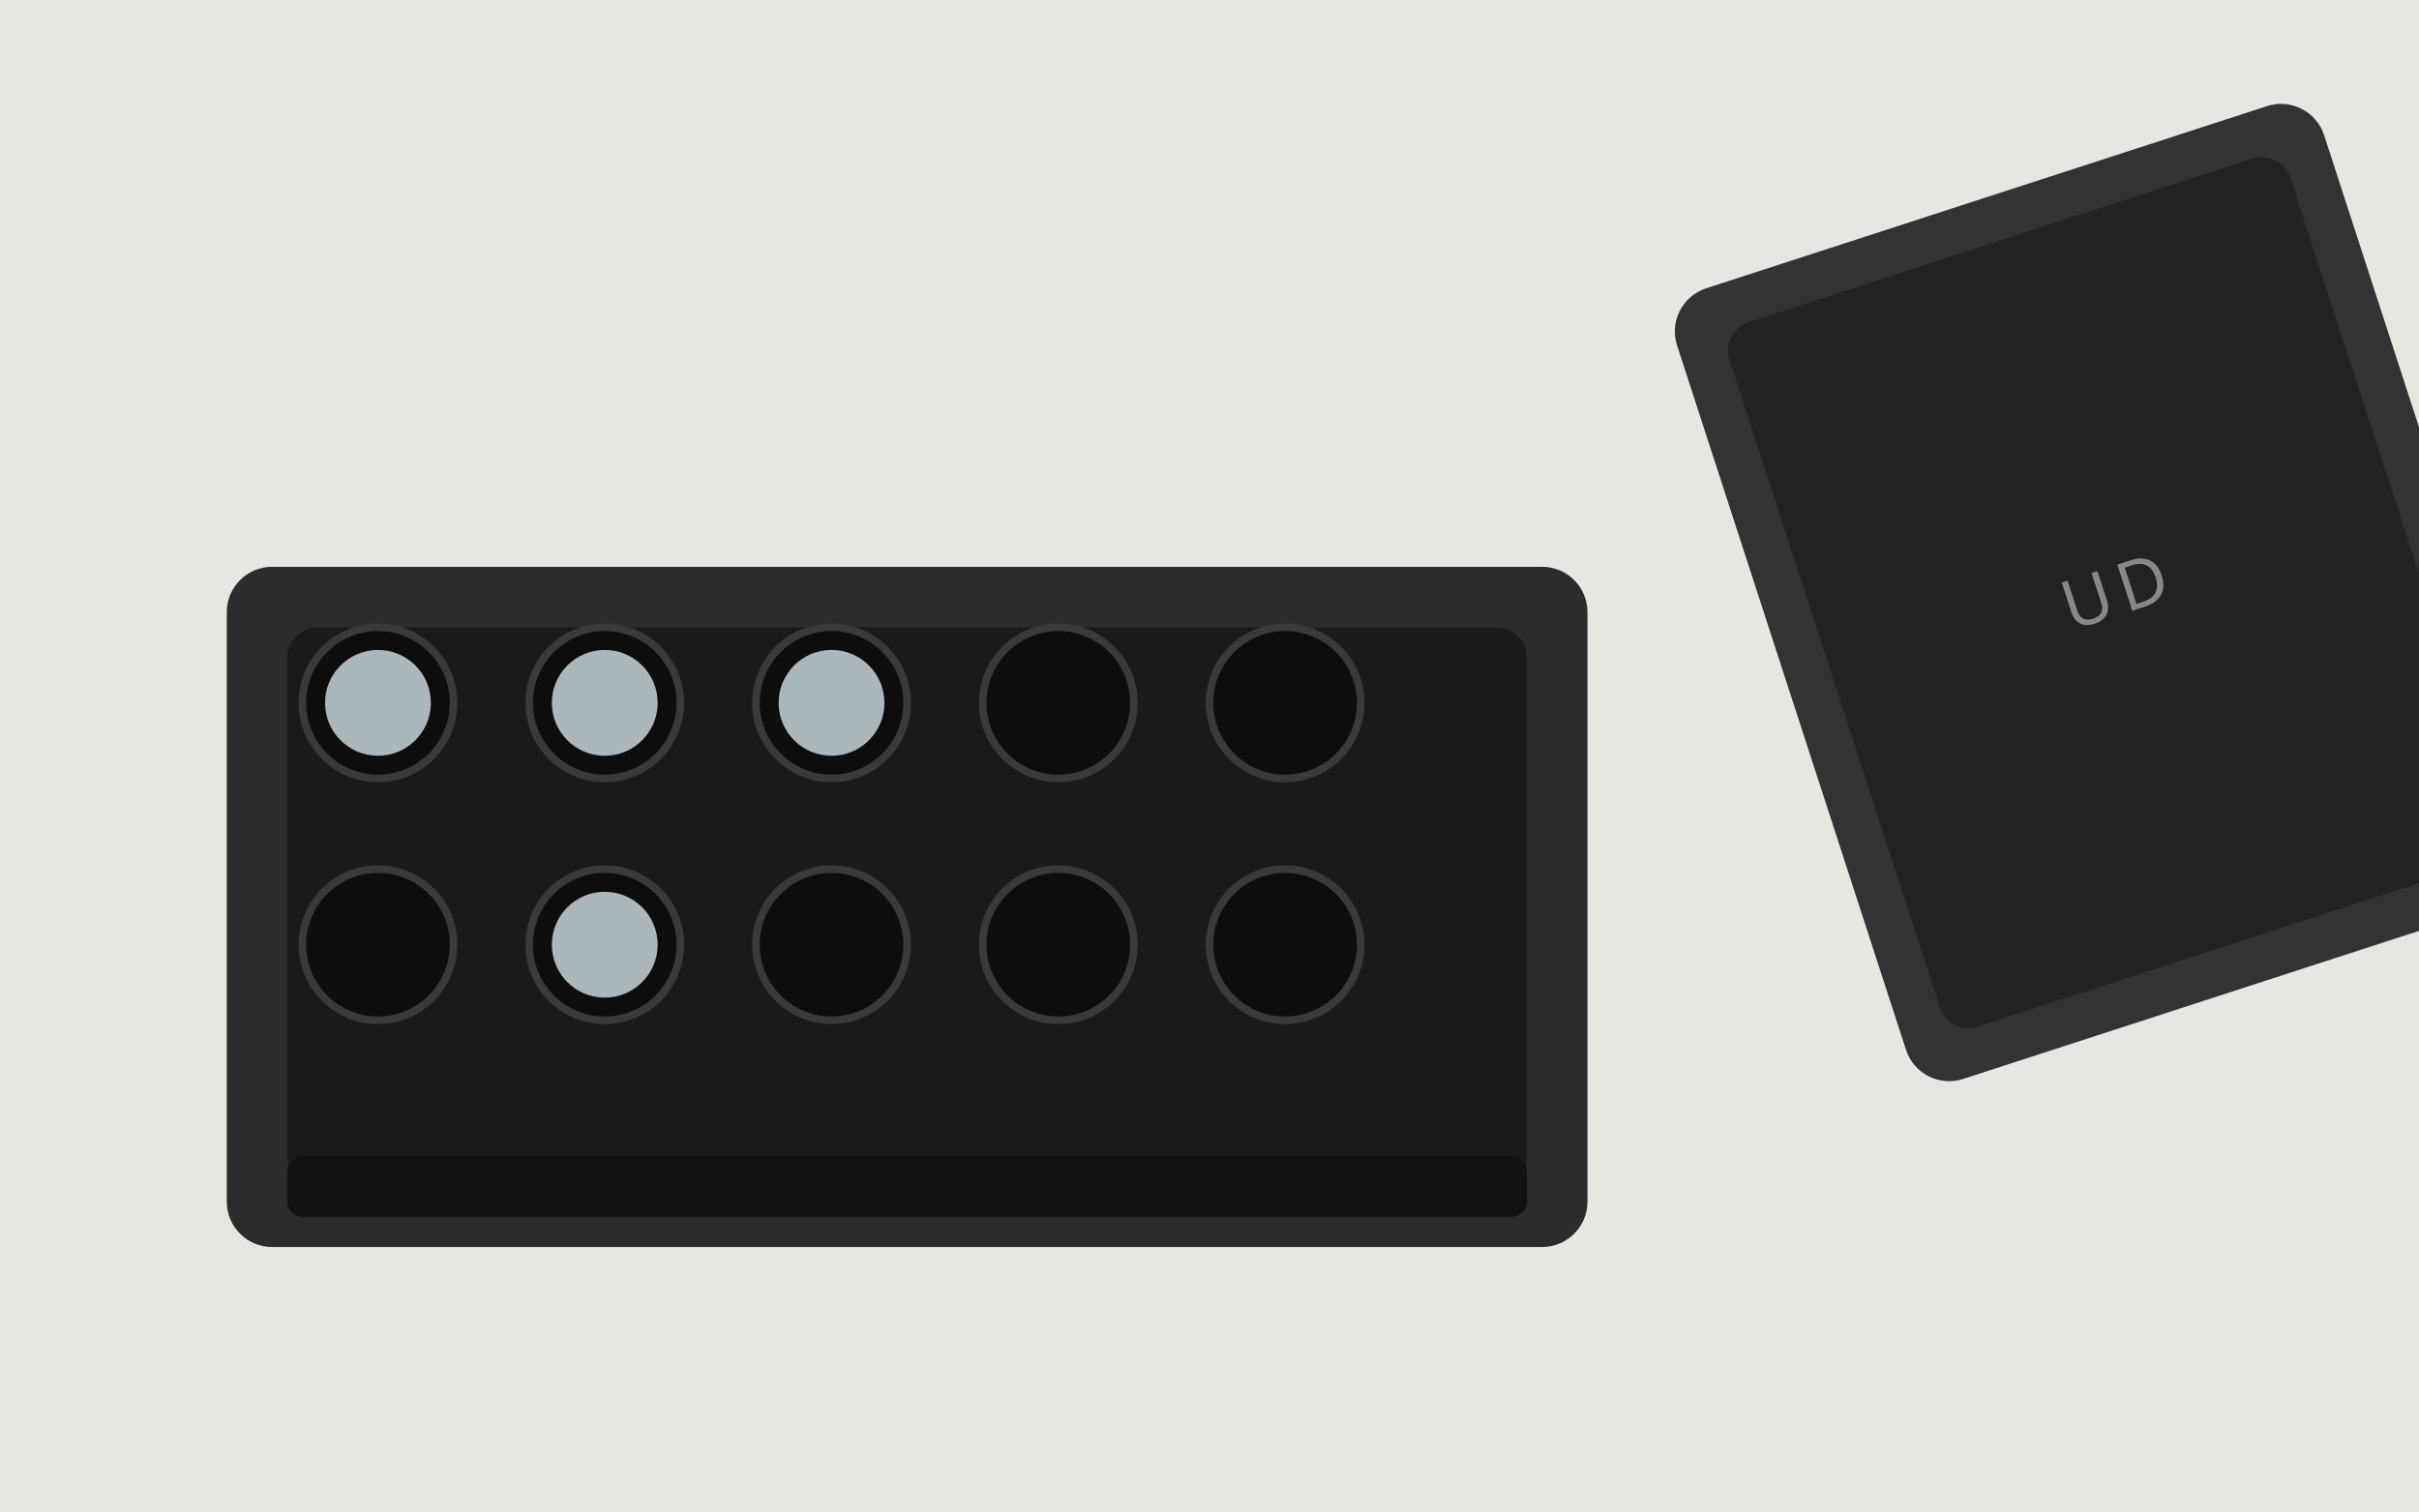
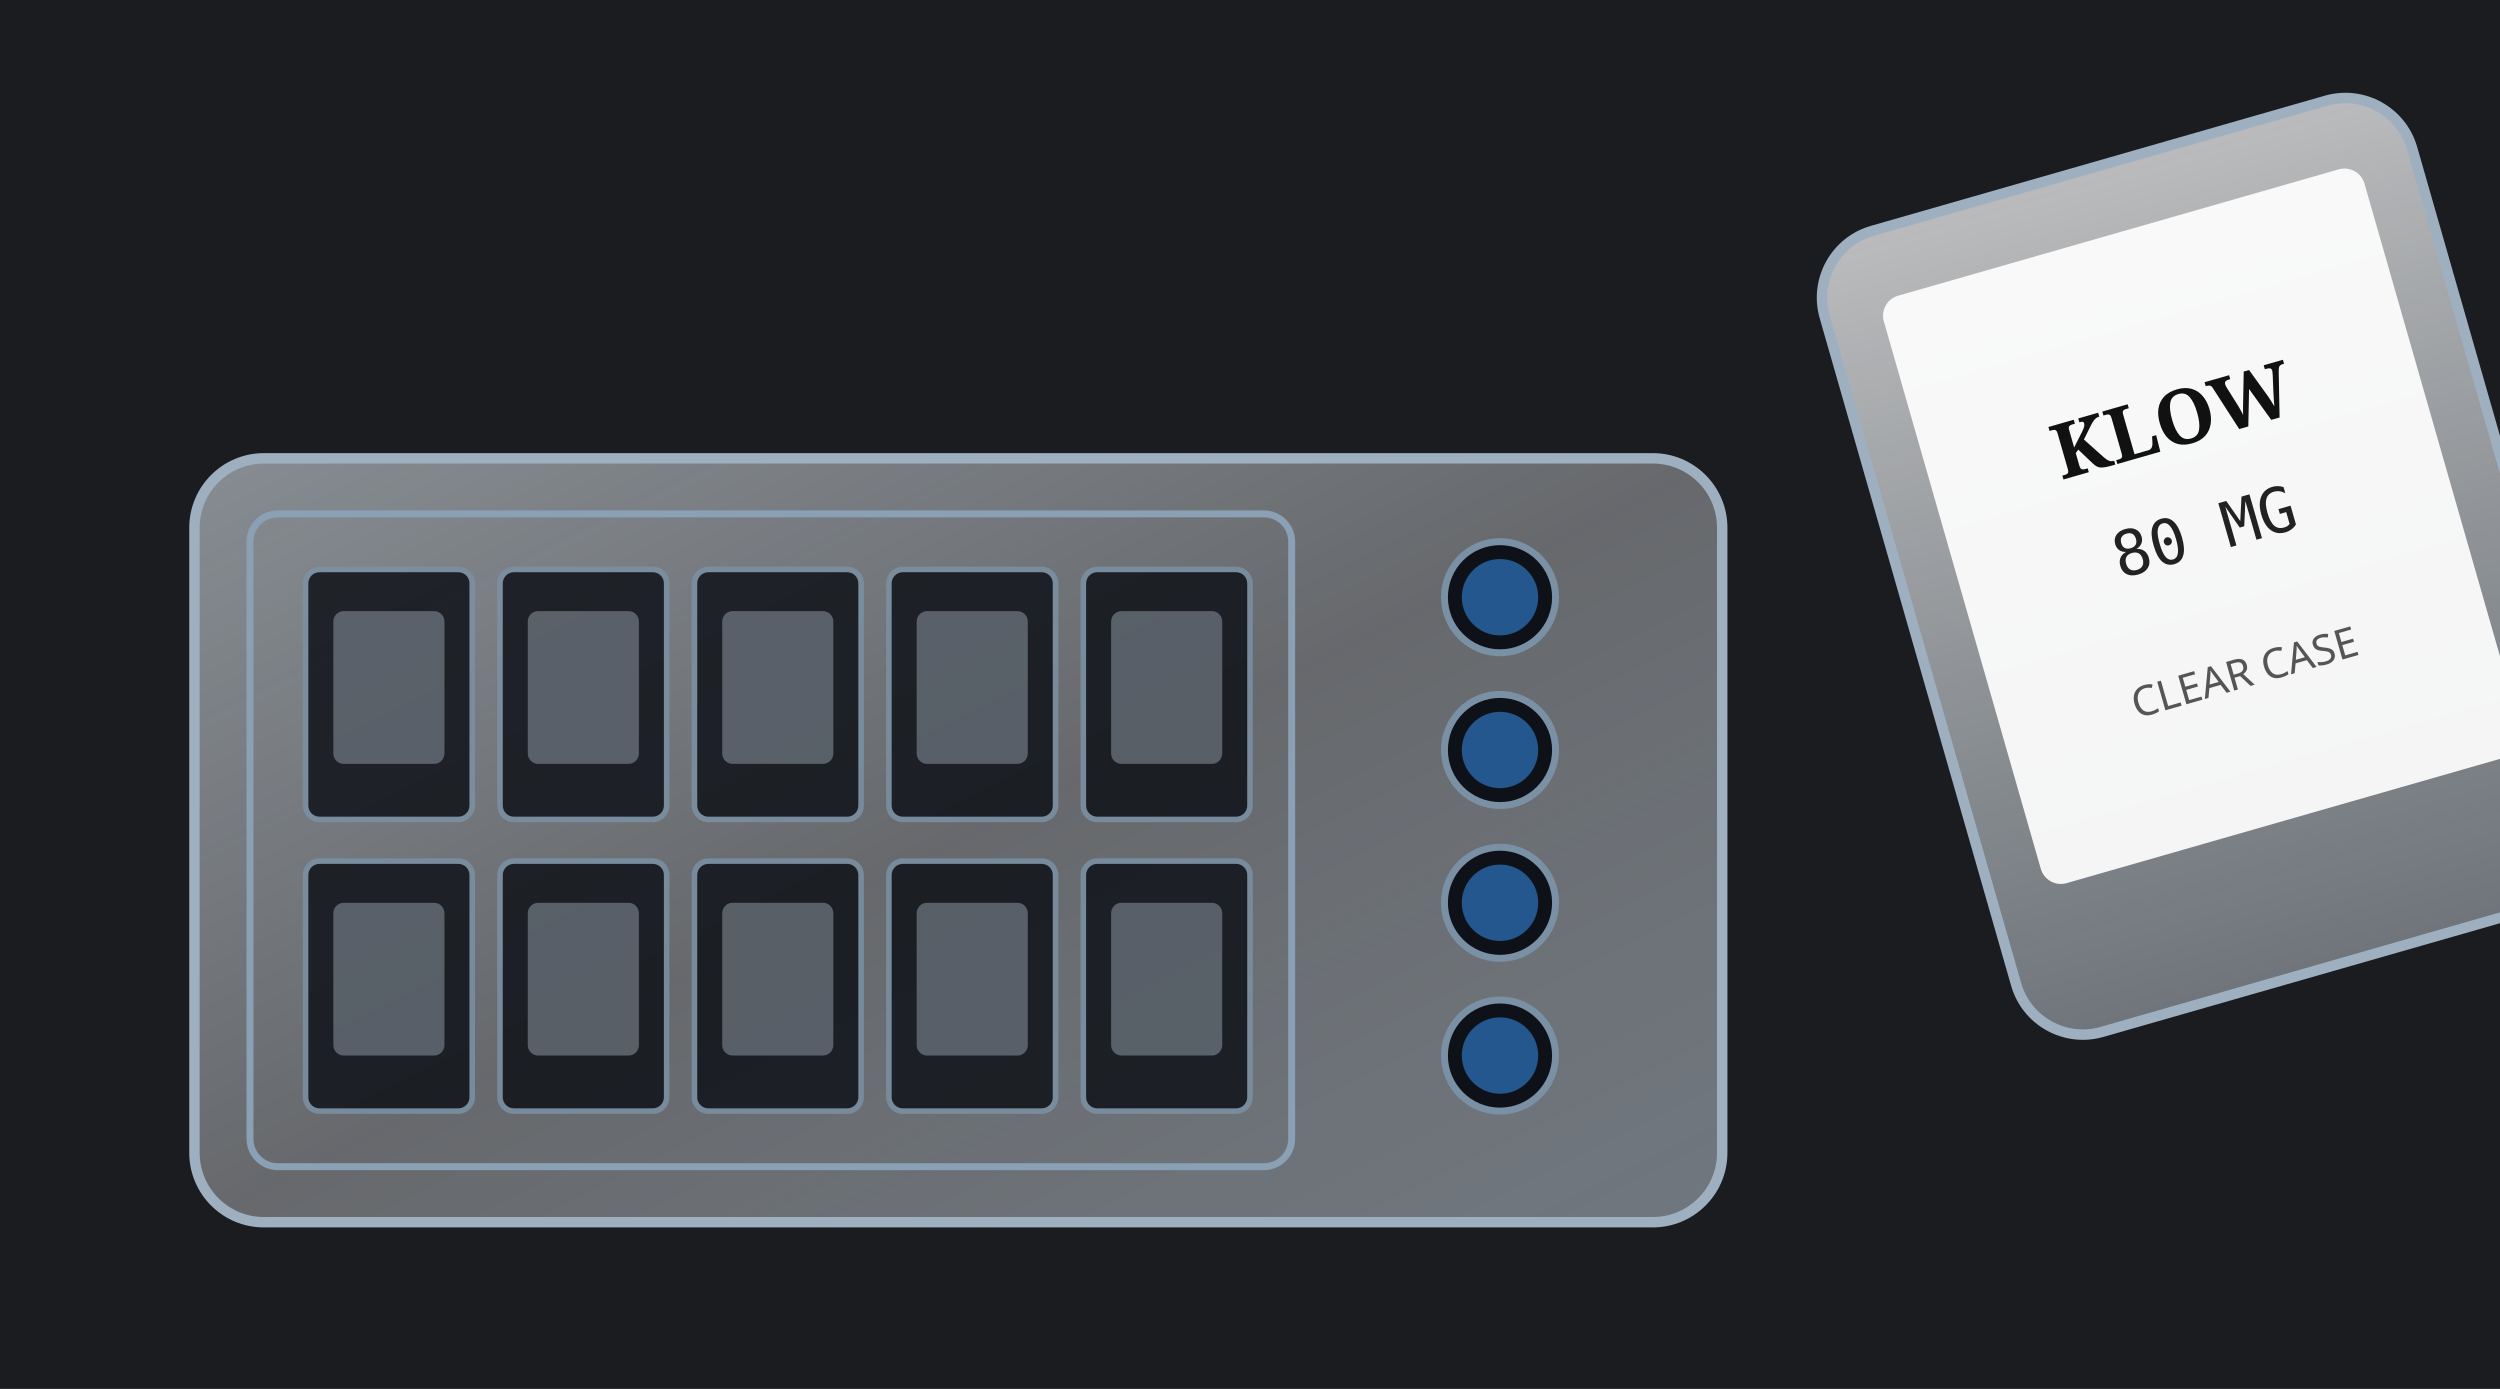
- <svg xmlns="http://www.w3.org/2000/svg" viewBox="0 0 320 200" width="640" height="400">
-   <rect width="320" height="200" fill="#e8e6e1" />
-   <g transform="translate(30,55)">
-     <rect x="0" y="20" width="180" height="90" rx="6" fill="#2c2c2c" />
-     <rect x="8" y="28" width="164" height="74" rx="4" fill="#1a1a1a" />
-     <circle cx="20" cy="38" r="10" fill="#0d0d0d" stroke="#3a3a3a" stroke-width="1" />
-     <circle cx="20" cy="38" r="7" fill="#c8d4dc" opacity="0.85" />
-     <circle cx="50" cy="38" r="10" fill="#0d0d0d" stroke="#3a3a3a" stroke-width="1" />
-     <circle cx="50" cy="38" r="7" fill="#c8d4dc" opacity="0.85" />
-     <circle cx="80" cy="38" r="10" fill="#0d0d0d" stroke="#3a3a3a" stroke-width="1" />
-     <circle cx="80" cy="38" r="7" fill="#c8d4dc" opacity="0.85" />
-     <circle cx="110" cy="38" r="10" fill="#0d0d0d" stroke="#3a3a3a" stroke-width="1" />
-     <circle cx="140" cy="38" r="10" fill="#0d0d0d" stroke="#3a3a3a" stroke-width="1" />
-     <circle cx="20" cy="70" r="10" fill="#0d0d0d" stroke="#3a3a3a" stroke-width="1" />
-     <circle cx="50" cy="70" r="10" fill="#0d0d0d" stroke="#3a3a3a" stroke-width="1" />
-     <circle cx="50" cy="70" r="7" fill="#c8d4dc" opacity="0.85" />
-     <circle cx="80" cy="70" r="10" fill="#0d0d0d" stroke="#3a3a3a" stroke-width="1" />
-     <circle cx="110" cy="70" r="10" fill="#0d0d0d" stroke="#3a3a3a" stroke-width="1" />
-     <circle cx="140" cy="70" r="10" fill="#0d0d0d" stroke="#3a3a3a" stroke-width="1" />
-     <rect x="8" y="98" width="164" height="8" rx="2" fill="#111" />
+ <svg xmlns="http://www.w3.org/2000/svg" viewBox="0 0 360 200" width="720" height="400">
+   <defs>
+     <linearGradient id="glass" x1="0" y1="0" x2="1" y2="1">
+       <stop offset="0%" stop-color="#dfe8ef" stop-opacity="0.55" />
+       <stop offset="50%" stop-color="#f4f7fa" stop-opacity="0.35" />
+       <stop offset="100%" stop-color="#c5d2de" stop-opacity="0.5" />
+     </linearGradient>
+     <linearGradient id="lid" x1="0" y1="0" x2="0" y2="1">
+       <stop offset="0%" stop-color="#ffffff" stop-opacity="0.7" />
+       <stop offset="100%" stop-color="#d8e2ea" stop-opacity="0.45" />
+     </linearGradient>
+   </defs>
+   <rect width="360" height="200" fill="#1a1c20" />
+   <g transform="translate(28,48)">
+     <rect x="0" y="18" width="220" height="110" rx="10" fill="url(#glass)" stroke="#9eb0c0" stroke-width="1.5" />
+     <rect x="8" y="26" width="150" height="94" rx="4" fill="none" stroke="#8aa0b4" stroke-width="1" />
+     <rect x="16" y="34" width="24" height="36" rx="2" fill="#0e1218" stroke="#7a90a4" stroke-width="0.8" opacity="0.85" />
+     <rect x="20" y="40" width="16" height="22" rx="1.5" fill="#c8d8e6" opacity="0.35" />
+     <rect x="44" y="34" width="24" height="36" rx="2" fill="#0e1218" stroke="#7a90a4" stroke-width="0.8" opacity="0.85" />
+     <rect x="48" y="40" width="16" height="22" rx="1.5" fill="#c8d8e6" opacity="0.35" />
+     <rect x="72" y="34" width="24" height="36" rx="2" fill="#0e1218" stroke="#7a90a4" stroke-width="0.8" opacity="0.85" />
+     <rect x="76" y="40" width="16" height="22" rx="1.5" fill="#c8d8e6" opacity="0.35" />
+     <rect x="100" y="34" width="24" height="36" rx="2" fill="#0e1218" stroke="#7a90a4" stroke-width="0.8" opacity="0.85" />
+     <rect x="104" y="40" width="16" height="22" rx="1.5" fill="#c8d8e6" opacity="0.35" />
+     <rect x="128" y="34" width="24" height="36" rx="2" fill="#0e1218" stroke="#7a90a4" stroke-width="0.8" opacity="0.85" />
+     <rect x="132" y="40" width="16" height="22" rx="1.5" fill="#c8d8e6" opacity="0.35" />
+     <rect x="16" y="76" width="24" height="36" rx="2" fill="#0e1218" stroke="#7a90a4" stroke-width="0.8" opacity="0.85" />
+     <rect x="20" y="82" width="16" height="22" rx="1.5" fill="#c8d8e6" opacity="0.35" />
+     <rect x="44" y="76" width="24" height="36" rx="2" fill="#0e1218" stroke="#7a90a4" stroke-width="0.8" opacity="0.85" />
+     <rect x="48" y="82" width="16" height="22" rx="1.5" fill="#c8d8e6" opacity="0.35" />
+     <rect x="72" y="76" width="24" height="36" rx="2" fill="#0e1218" stroke="#7a90a4" stroke-width="0.8" opacity="0.85" />
+     <rect x="76" y="82" width="16" height="22" rx="1.5" fill="#c8d8e6" opacity="0.35" />
+     <rect x="100" y="76" width="24" height="36" rx="2" fill="#0e1218" stroke="#7a90a4" stroke-width="0.8" opacity="0.85" />
+     <rect x="104" y="82" width="16" height="22" rx="1.5" fill="#c8d8e6" opacity="0.35" />
+     <rect x="128" y="76" width="24" height="36" rx="2" fill="#0e1218" stroke="#7a90a4" stroke-width="0.8" opacity="0.85" />
+     <rect x="132" y="82" width="16" height="22" rx="1.5" fill="#c8d8e6" opacity="0.35" />
+     <circle cx="188" cy="38" r="8" fill="#0e1218" stroke="#7a90a4" stroke-width="1" />
+     <circle cx="188" cy="38" r="5.5" fill="#2a6db5" opacity="0.75" />
+     <circle cx="188" cy="60" r="8" fill="#0e1218" stroke="#7a90a4" stroke-width="1" />
+     <circle cx="188" cy="60" r="5.5" fill="#2a6db5" opacity="0.75" />
+     <circle cx="188" cy="82" r="8" fill="#0e1218" stroke="#7a90a4" stroke-width="1" />
+     <circle cx="188" cy="82" r="5.5" fill="#2a6db5" opacity="0.75" />
+     <circle cx="188" cy="104" r="8" fill="#0e1218" stroke="#7a90a4" stroke-width="1" />
+     <circle cx="188" cy="104" r="5.5" fill="#2a6db5" opacity="0.75" />
  </g>
-   <g transform="translate(220,40) rotate(-18)">
-     <rect x="0" y="0" width="90" height="110" rx="6" fill="#333" />
-     <rect x="6" y="6" width="78" height="98" rx="4" fill="#222" />
-     <text x="45" y="58" text-anchor="middle" font-family="system-ui,sans-serif" font-size="9" fill="#888" letter-spacing="0.12em">UD</text>
+   <g transform="translate(260,36) rotate(-16)">
+     <rect x="0" y="0" width="88" height="120" rx="10" fill="url(#lid)" stroke="#9eb0c0" stroke-width="1.5" />
+     <rect x="8" y="10" width="72" height="88" rx="3" fill="#fff" opacity="0.92" />
+     <text x="44" y="42" text-anchor="middle" font-family="Georgia,serif" font-size="11" font-weight="700" fill="#111">KLOW</text>
+     <text x="44" y="58" text-anchor="middle" font-family="ui-monospace,monospace" font-size="9" fill="#222">80 MG</text>
+     <text x="44" y="78" text-anchor="middle" font-family="system-ui,sans-serif" font-size="6" fill="#555">CLEAR CASE</text>
  </g>
</svg>
